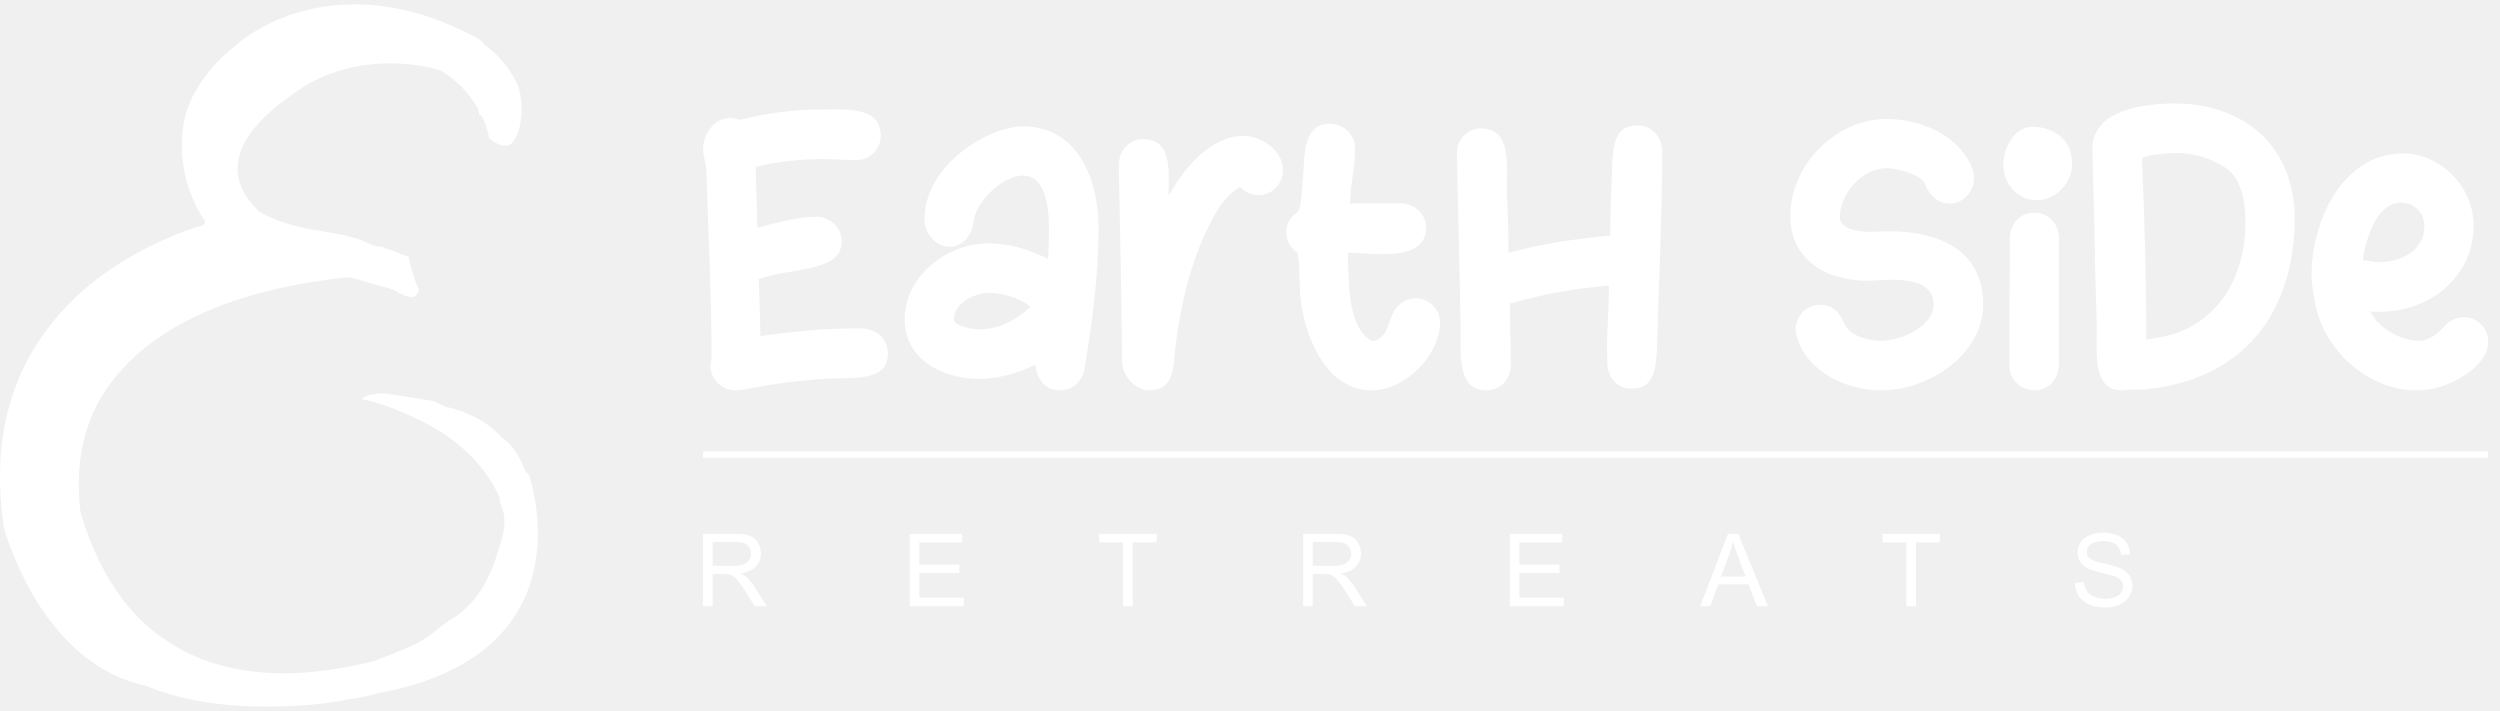
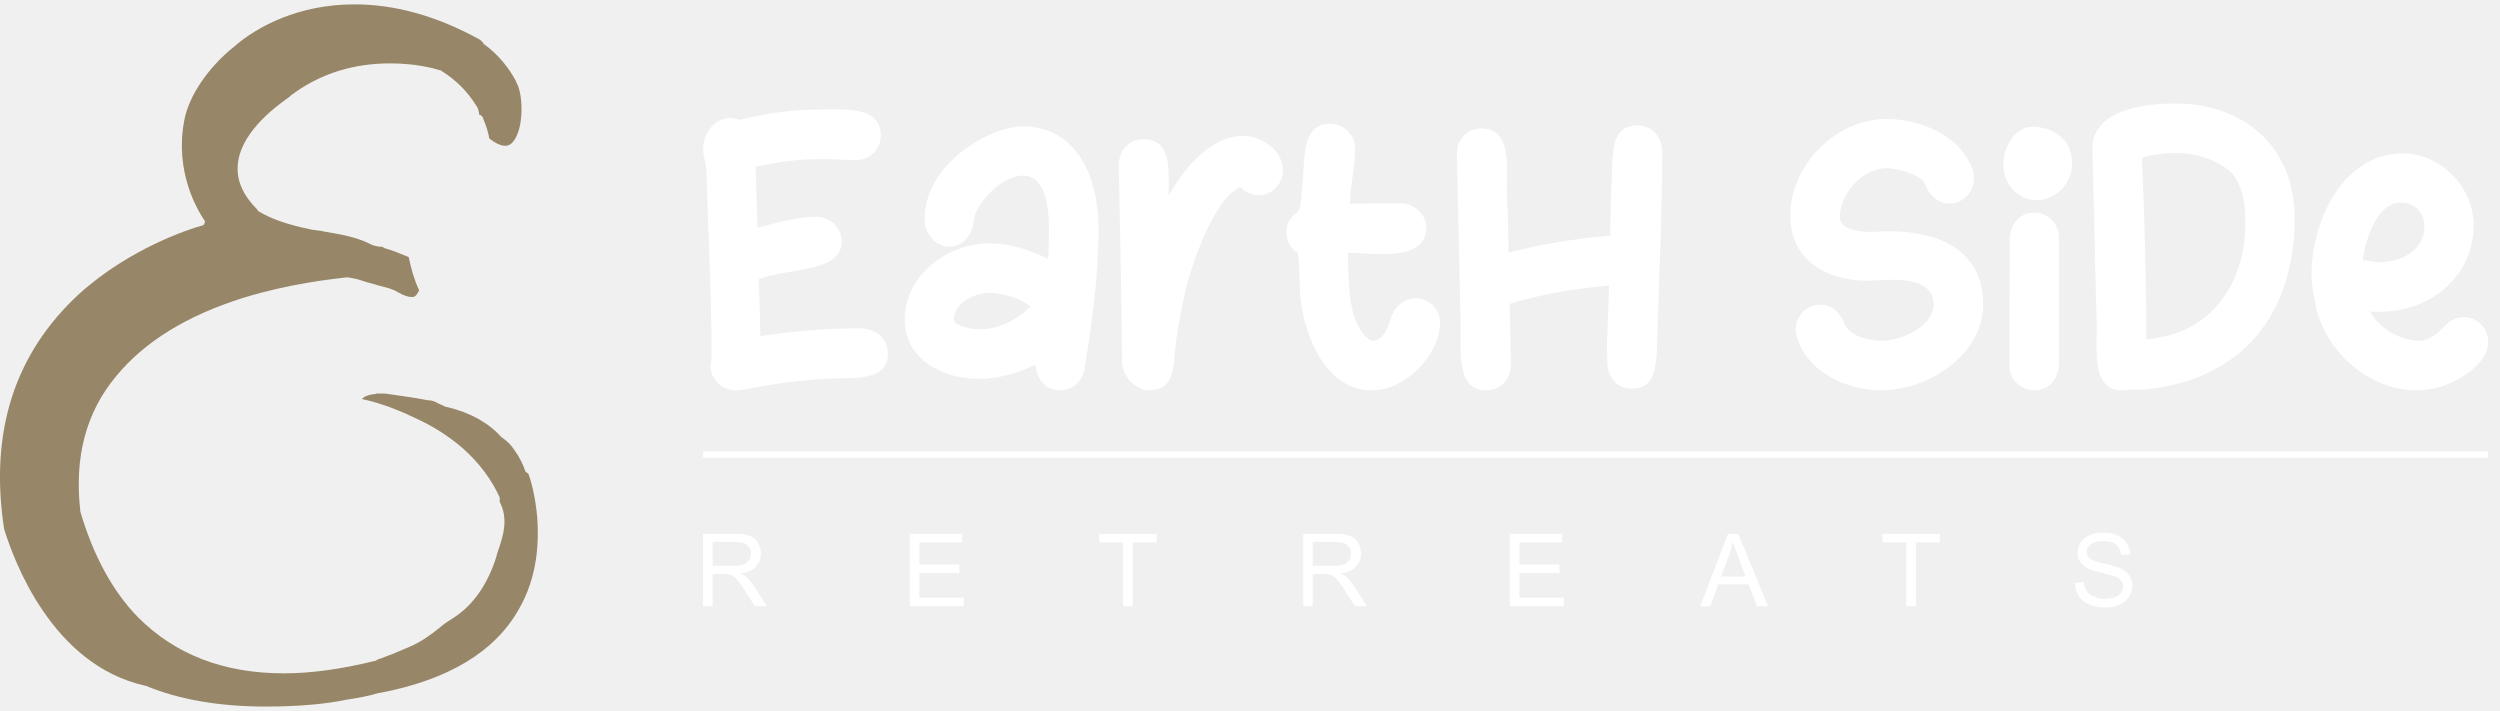
<svg xmlns="http://www.w3.org/2000/svg" contrastcolor="78D64B" template="Contrast" presentation="2.5" layouttype="undefined" specialfontid="undefined" id1="917" id2="000" companyname="Earth Side" companytagline="Retreats" version="1.1" viewBox="65 175 422 120">
  <g fill="#FFFFFF" fill-rule="nonzero" stroke="none" stroke-width="1" stroke-linecap="butt" stroke-linejoin="miter" stroke-miterlimit="10" stroke-dasharray="" stroke-dashoffset="0" font-family="none" font-weight="none" font-size="none" text-anchor="none" style="mix-blend-mode: normal">
    <g data-paper-data="{&quot;isGlobalGroup&quot;:true,&quot;bounds&quot;:{&quot;x&quot;:64.99999999999999,&quot;y&quot;:175.7343131261082,&quot;width&quot;:420,&quot;height&quot;:118.53137374778362}}">
      <g data-paper-data="{&quot;textHeightFactor&quot;:0.479392853378307,&quot;isSecondaryText&quot;:true}">
        <path d="M183.683,277.327v-12.208h5.413c1.088,0 1.915,0.11 2.482,0.329c0.566,0.219 1.019,0.607 1.357,1.162c0.339,0.555 0.508,1.169 0.508,1.84c0,0.866 -0.28,1.596 -0.841,2.19c-0.561,0.594 -1.427,0.972 -2.598,1.133c0.427,0.205 0.752,0.408 0.974,0.608c0.472,0.433 0.919,0.974 1.341,1.624l2.124,3.323h-2.032l-1.616,-2.54c-0.472,-0.733 -0.861,-1.294 -1.166,-1.682c-0.305,-0.389 -0.579,-0.661 -0.82,-0.816c-0.241,-0.155 -0.487,-0.264 -0.737,-0.325c-0.183,-0.039 -0.483,-0.058 -0.899,-0.058h-1.874v5.421zM185.299,270.507h3.473c0.738,0 1.316,-0.076 1.732,-0.229c0.416,-0.153 0.733,-0.397 0.949,-0.733c0.217,-0.336 0.325,-0.701 0.325,-1.095c0,-0.577 -0.21,-1.052 -0.629,-1.424c-0.419,-0.372 -1.081,-0.558 -1.986,-0.558h-3.864z" data-paper-data="{&quot;glyphName&quot;:&quot;R&quot;,&quot;glyphIndex&quot;:0,&quot;firstGlyphOfWord&quot;:true,&quot;word&quot;:1}" />
        <path d="M218.568,277.327v-12.208h8.827v1.441h-7.212v3.739h6.754v1.432h-6.754v4.156h7.495v1.441z" data-paper-data="{&quot;glyphName&quot;:&quot;E&quot;,&quot;glyphIndex&quot;:1,&quot;word&quot;:1}" />
        <path d="M254.578,277.327v-10.768h-4.022v-1.441h9.677v1.441h-4.039v10.768z" data-paper-data="{&quot;glyphName&quot;:&quot;T&quot;,&quot;glyphIndex&quot;:2,&quot;word&quot;:1}" />
        <path d="M284.979,277.327v-12.208h5.413c1.088,0 1.915,0.11 2.482,0.329c0.566,0.219 1.019,0.607 1.357,1.162c0.339,0.555 0.508,1.169 0.508,1.84c0,0.866 -0.28,1.596 -0.841,2.19c-0.561,0.594 -1.427,0.972 -2.598,1.133c0.427,0.205 0.752,0.408 0.974,0.608c0.472,0.433 0.919,0.974 1.341,1.624l2.124,3.323h-2.032l-1.616,-2.54c-0.472,-0.733 -0.861,-1.294 -1.166,-1.682c-0.305,-0.389 -0.579,-0.661 -0.82,-0.816c-0.241,-0.155 -0.487,-0.264 -0.737,-0.325c-0.183,-0.039 -0.483,-0.058 -0.899,-0.058h-1.874v5.421zM286.595,270.507h3.473c0.738,0 1.316,-0.076 1.732,-0.229c0.416,-0.153 0.733,-0.397 0.949,-0.733c0.217,-0.336 0.325,-0.701 0.325,-1.095c0,-0.577 -0.21,-1.052 -0.629,-1.424c-0.419,-0.372 -1.081,-0.558 -1.986,-0.558h-3.864z" data-paper-data="{&quot;glyphName&quot;:&quot;R&quot;,&quot;glyphIndex&quot;:3,&quot;word&quot;:1}" />
        <path d="M319.864,277.327v-12.208h8.827v1.441h-7.212v3.739h6.754v1.432h-6.754v4.156h7.495v1.441z" data-paper-data="{&quot;glyphName&quot;:&quot;E&quot;,&quot;glyphIndex&quot;:4,&quot;word&quot;:1}" />
        <path d="M351.995,277.327l4.688,-12.208h1.74l4.997,12.208h-1.84l-1.424,-3.697h-5.105l-1.341,3.697zM355.517,272.314h4.139l-1.274,-3.381c-0.389,-1.027 -0.677,-1.871 -0.866,-2.532c-0.155,0.783 -0.375,1.56 -0.658,2.332z" data-paper-data="{&quot;glyphName&quot;:&quot;A&quot;,&quot;glyphIndex&quot;:5,&quot;word&quot;:1}" />
        <path d="M386.788,277.327v-10.768h-4.022v-1.441h9.677v1.441h-4.039v10.768z" data-paper-data="{&quot;glyphName&quot;:&quot;T&quot;,&quot;glyphIndex&quot;:6,&quot;word&quot;:1}" />
        <path d="M415.232,273.405l1.524,-0.133c0.072,0.611 0.24,1.112 0.504,1.503c0.264,0.391 0.673,0.708 1.228,0.949c0.555,0.241 1.18,0.362 1.874,0.362c0.616,0 1.16,-0.092 1.632,-0.275c0.472,-0.183 0.823,-0.434 1.053,-0.754c0.23,-0.319 0.346,-0.668 0.346,-1.045c0,-0.383 -0.111,-0.718 -0.333,-1.003c-0.222,-0.286 -0.588,-0.526 -1.099,-0.72c-0.328,-0.128 -1.052,-0.326 -2.174,-0.595c-1.121,-0.269 -1.907,-0.523 -2.357,-0.762c-0.583,-0.305 -1.017,-0.684 -1.303,-1.137c-0.286,-0.452 -0.429,-0.959 -0.429,-1.52c0,-0.616 0.175,-1.192 0.525,-1.728c0.35,-0.536 0.861,-0.942 1.532,-1.22c0.672,-0.278 1.418,-0.416 2.24,-0.416c0.905,0 1.703,0.146 2.394,0.437c0.691,0.291 1.223,0.72 1.595,1.287c0.372,0.566 0.572,1.208 0.6,1.924l-1.549,0.117c-0.083,-0.772 -0.365,-1.355 -0.845,-1.749c-0.48,-0.394 -1.189,-0.591 -2.128,-0.591c-0.977,0 -1.689,0.179 -2.136,0.537c-0.447,0.358 -0.67,0.79 -0.67,1.295c0,0.439 0.158,0.799 0.475,1.083c0.311,0.283 1.123,0.573 2.436,0.87c1.313,0.297 2.214,0.557 2.702,0.779c0.711,0.328 1.235,0.743 1.574,1.245c0.339,0.502 0.508,1.081 0.508,1.736c0,0.65 -0.186,1.262 -0.558,1.836c-0.372,0.575 -0.906,1.022 -1.603,1.341c-0.697,0.319 -1.481,0.479 -2.353,0.479c-1.105,0 -2.031,-0.161 -2.777,-0.483c-0.747,-0.322 -1.332,-0.806 -1.757,-1.453c-0.425,-0.647 -0.648,-1.378 -0.67,-2.194z" data-paper-data="{&quot;glyphName&quot;:&quot;S&quot;,&quot;glyphIndex&quot;:7,&quot;lastGlyphOfWord&quot;:true,&quot;word&quot;:1}" />
        <path d="M183.683,252.277v-1.077h301.317v1.077z" data-paper-data="{&quot;isContainerTopLineAboveSecondaryText&quot;:true}" />
      </g>
      <g data-paper-data="{&quot;isPrimaryText&quot;:true}">
        <path d="M192.56,203.22c0.114,-0.057 0.171,-0.114 0.285,-0.114c3.585,-0.854 7.341,-1.252 10.983,-1.252c1.935,0 3.927,0.171 5.691,0.171c2.504,0 4.154,-2.049 4.154,-4.097c0,-5.122 -6.203,-4.439 -10.357,-4.439c-4.496,0 -8.877,0.626 -13.031,1.65c-0.114,0.057 -0.171,0.057 -0.285,0.057c-0.455,0 -1.138,-0.285 -1.707,-0.285c-2.731,0 -4.609,2.675 -4.609,5.292c0,1.081 0.569,2.618 0.569,3.87c0.285,10.243 0.854,20.315 0.854,31.128c0,0.512 -0.171,1.081 -0.171,1.593c0,2.162 1.878,4.097 4.268,4.097c0.398,0 0.854,-0.057 1.252,-0.114c4.723,-0.91 9.788,-1.707 15.023,-1.878c4.211,-0.171 9.389,0.341 9.389,-4.211c0,-2.675 -2.049,-4.268 -4.837,-4.268c-5.406,0 -10.812,0.455 -16.673,1.309c-0.057,-3.244 -0.171,-6.43 -0.285,-9.617c0.171,0 0.341,-0.171 0.569,-0.171c5.577,-1.821 13.43,-1.081 13.43,-6.203c0,-2.39 -2.049,-4.154 -4.211,-4.154c-2.902,0 -6.715,0.967 -9.617,1.764c-0.114,0.057 -0.228,0.057 -0.398,0.057c-0.114,-3.414 -0.171,-6.772 -0.285,-10.186z" data-paper-data="{&quot;glyphName&quot;:&quot;E&quot;,&quot;glyphIndex&quot;:0,&quot;firstGlyphOfWord&quot;:true,&quot;word&quot;:1}" />
        <path d="M239.735,236.567c0.398,2.447 1.593,4.325 4.211,4.325c2.106,0 3.756,-1.536 4.097,-3.528c1.252,-7.398 2.39,-15.763 2.39,-23.616c0,-10.072 -4.496,-17.413 -12.747,-17.413c-5.691,0 -16.617,6.373 -16.617,15.649c0,2.333 1.764,4.666 4.211,4.666c2.162,0 3.927,-1.935 4.097,-4.439c0.341,-2.959 4.723,-7.568 8.308,-7.568c3.756,0 4.382,5.122 4.382,9.048c0,1.536 -0.057,3.073 -0.114,4.666c0,0.114 0,0.228 -0.057,0.341c-0.171,-0.057 -0.285,-0.114 -0.341,-0.171c-3.073,-1.48 -6.26,-2.447 -9.617,-2.447c-7.17,0 -14.226,5.577 -14.226,12.804c0,6.943 6.601,10.072 12.576,10.072c3.13,0 6.601,-0.967 9.446,-2.39zM238.996,226.722c-0.114,0.171 -0.171,0.228 -0.285,0.285c-2.333,2.106 -5.122,3.585 -8.479,3.585c-1.138,0 -4.211,-0.569 -4.211,-1.65c0,-2.845 3.471,-4.496 6.032,-4.496c1.935,0 4.439,0.683 6.317,1.878c0.114,0.114 0.455,0.398 0.626,0.398z" data-paper-data="{&quot;glyphName&quot;:&quot;a&quot;,&quot;glyphIndex&quot;:1,&quot;word&quot;:1}" />
        <path d="M274.334,206.577c0.854,0.854 1.992,1.366 3.073,1.366c2.504,0 4.154,-2.106 4.154,-4.154c0,-3.699 -3.983,-5.861 -6.658,-5.861c-5.292,0 -9.845,5.178 -12.292,9.56c-0.114,0.114 -0.114,0.285 -0.285,0.341c-0.057,-0.114 -0.057,-0.228 -0.057,-0.285c0,-3.927 0.569,-9.048 -4.382,-9.048c-2.162,0 -4.04,1.821 -4.04,4.439c0.228,11.04 0.455,22.193 0.569,33.29c0.114,2.447 2.447,4.666 4.552,4.666c3.927,0 4.154,-3.414 4.382,-6.772c0.74,-6.601 2.276,-13.771 5.349,-20.259c1.309,-2.731 3.073,-5.975 5.634,-7.284z" data-paper-data="{&quot;glyphName&quot;:&quot;r&quot;,&quot;glyphIndex&quot;:2,&quot;word&quot;:1}" />
        <path d="M292.886,209.366c0,-2.902 0.854,-6.089 0.854,-9.389c0,-2.276 -2.049,-4.097 -4.211,-4.097c-4.78,0 -4.268,5.691 -4.609,9.389c-0.171,1.536 -0.228,5.008 -0.854,5.463c-1.252,0.91 -1.935,1.992 -1.935,3.471c0,1.423 0.683,2.618 1.821,3.414c0.455,0.285 0.341,6.317 0.626,8.194c0.854,6.544 4.496,15.08 11.95,15.08c5.804,0 11.552,-6.032 11.552,-11.495c0,-2.333 -1.992,-4.04 -4.097,-4.04c-1.821,0 -3.414,1.252 -4.04,2.902c-0.455,1.195 -1.138,4.268 -3.244,4.268c-0.228,0 -0.455,-0.114 -0.626,-0.285c-3.585,-2.618 -3.414,-9.674 -3.528,-14.056c0,-0.171 0.057,-0.285 0.057,-0.512c1.536,0 3.642,0.228 5.691,0.228c3.756,0 7.455,-0.683 7.455,-4.552c0,-2.049 -1.935,-4.04 -4.382,-4.04c-2.845,0 -5.634,0.057 -8.479,0.057z" data-paper-data="{&quot;glyphName&quot;:&quot;t&quot;,&quot;glyphIndex&quot;:3,&quot;word&quot;:1}" />
        <path d="M319.631,217.674c0,-3.414 -0.114,-6.886 -0.285,-10.3c0,-4.552 0.854,-10.698 -4.382,-10.698c-1.992,0 -4.04,1.65 -4.04,4.097c0.228,9.731 0.398,19.12 0.626,28.737c0.114,4.496 -0.91,11.381 4.325,11.381c2.447,0 4.154,-1.935 4.154,-4.268c0,-3.471 -0.171,-6.886 -0.171,-10.357c5.463,-1.65 11.04,-2.561 16.73,-3.073c0,3.756 -0.341,7.568 -0.341,11.324c0,0.171 0.057,0.398 0.057,0.569c0,0.341 0,0.683 0,1.024c0,2.504 1.593,4.496 4.097,4.496c3.585,0 4.04,-2.845 4.268,-6.26c0.285,-10.755 0.91,-22.592 0.91,-33.745c0,-2.447 -1.707,-4.439 -4.154,-4.439c-3.699,0 -4.097,3.016 -4.268,6.43c-0.171,4.04 -0.341,8.138 -0.341,12.178c-5.804,0.512 -11.495,1.366 -17.186,2.902z" data-paper-data="{&quot;glyphName&quot;:&quot;h&quot;,&quot;glyphIndex&quot;:4,&quot;lastGlyphOfWord&quot;:true,&quot;word&quot;:1}" />
        <path d="M383.764,214.032c-0.512,0 -1.081,0.057 -1.65,0.057v0c0,0 -0.512,0.057 -1.309,0.057c-1.878,0 -5.235,-0.341 -5.235,-2.504c0,-3.699 3.528,-8.251 7.967,-8.251c1.195,0 5.975,0.91 6.544,2.959c0.683,1.821 2.276,3.016 3.983,3.016c2.276,0 4.154,-1.935 4.154,-4.382c0,-0.626 -0.171,-1.195 -0.398,-1.764c-2.106,-5.349 -8.65,-8.138 -14.397,-8.138c-8.422,0 -16.218,7.625 -16.218,16.389c0,7.568 6.317,10.926 13.088,10.926c0.797,0 2.39,-0.171 4.097,-0.171c3.244,0 6.999,0.626 6.999,4.154c0,3.699 -5.349,6.146 -8.934,6.146c-1.764,0 -5.235,-0.683 -6.146,-2.959c-0.797,-1.935 -2.162,-3.13 -4.04,-3.13c-2.504,0 -4.154,2.049 -4.154,4.154c0,0.455 0.057,0.91 0.228,1.366c1.764,5.975 8.593,8.934 14.113,8.934c8.308,0 17.299,-6.203 17.299,-14.454c0,-9.845 -8.422,-12.405 -15.991,-12.405z" data-paper-data="{&quot;glyphName&quot;:&quot;S&quot;,&quot;glyphIndex&quot;:5,&quot;firstGlyphOfWord&quot;:true,&quot;word&quot;:2}" />
        <path d="M412.502,214.487c-0.285,-1.992 -1.935,-3.585 -4.154,-3.585c-2.447,0 -4.097,1.992 -4.097,4.496c0,7.113 -0.057,14.226 -0.057,21.34c0,2.39 1.992,4.154 4.211,4.154c2.561,0 4.154,-2.049 4.154,-4.666c0,-6.943 0,-13.885 0,-20.828c0,-0.285 0,-0.626 -0.057,-0.91zM413.412,198.611c-1.195,-1.366 -3.244,-2.219 -5.292,-2.219c-3.073,0 -4.951,3.471 -4.951,6.43c0,3.414 2.618,5.975 5.577,5.975c3.813,0 6.032,-3.585 6.032,-5.861c0,-1.935 -0.455,-3.244 -1.366,-4.325z" data-paper-data="{&quot;glyphName&quot;:&quot;i&quot;,&quot;glyphIndex&quot;:6,&quot;word&quot;:2}" />
        <path d="M418.648,217.959h-0.057c0.114,3.813 0.228,7.568 0.341,11.381c0.114,4.552 -1.024,11.552 4.268,11.552c0.455,0 0.967,-0.114 1.423,-0.114c0.455,0 0.91,0 1.366,0c0.455,0 0.91,0 1.366,-0.057c18.381,-2.049 24.982,-15.194 24.982,-28.794c0,-12.69 -9.105,-19.462 -20.145,-19.462c-4.894,0 -13.999,0.91 -13.999,7.682c0.171,5.918 0.285,11.893 0.455,17.812zM427.297,232.356c0,-9.731 -0.285,-20.6 -0.74,-30.445c0,-0.797 4.666,-1.081 5.804,-1.081c2.959,0 5.747,0.854 8.251,2.447c2.845,1.821 3.414,6.032 3.414,9.276c0,10.3 -5.691,18.096 -14.909,19.462c-0.569,0.171 -1.309,0.171 -1.821,0.341z" data-paper-data="{&quot;glyphName&quot;:&quot;d&quot;,&quot;glyphIndex&quot;:7,&quot;word&quot;:2}" />
        <path d="M465.083,227.576c0.512,0 0.967,0.057 1.48,0.057c8.991,0 15.991,-6.26 15.991,-14.511c0,-6.943 -5.975,-12.235 -11.893,-12.235c-10.186,0 -15.478,11.381 -15.478,20.543c0,1.195 0.285,3.016 0.569,4.496c1.536,8.65 9.389,14.966 17.129,14.966c0.91,0 1.821,-0.114 2.788,-0.285c3.244,-0.626 9.333,-3.699 9.333,-7.91c0,-2.276 -1.821,-4.154 -4.04,-4.154c-1.366,0 -2.447,0.569 -3.244,1.423c-1.423,1.536 -2.675,2.561 -4.496,2.561c-2.561,0 -6.601,-1.821 -8.138,-4.951zM463.831,218.926c0.285,-2.219 1.878,-9.731 6.487,-9.731c2.618,0 3.927,2.219 3.927,3.983c0,4.211 -4.097,6.089 -7.739,6.089c-0.91,0 -1.821,-0.341 -2.675,-0.341z" data-paper-data="{&quot;glyphName&quot;:&quot;e&quot;,&quot;glyphIndex&quot;:8,&quot;lastGlyphOfWord&quot;:true,&quot;word&quot;:2}" />
      </g>
-       <g data-paper-data="{&quot;fillRule&quot;:&quot;nonzero&quot;,&quot;fillRuleOriginal&quot;:&quot;nonzero&quot;,&quot;isIcon&quot;:true,&quot;iconStyle&quot;:&quot;standalone&quot;,&quot;selectedEffects&quot;:{&quot;container&quot;:&quot;&quot;,&quot;transformation&quot;:&quot;&quot;,&quot;pattern&quot;:&quot;&quot;},&quot;bounds&quot;:{&quot;x&quot;:64.99999999999999,&quot;y&quot;:175.7343131261082,&quot;width&quot;:90.78345873979039,&quot;height&quot;:118.53137374778362},&quot;iconType&quot;:&quot;icon&quot;,&quot;rawIconId&quot;:&quot;8f5cf720-f14b-4ff9-963b-604b6e14c36a&quot;,&quot;isDetailed&quot;:false,&quot;suitableAsStandaloneIcon&quot;:true}">
+       <g fill="#978667" data-paper-data="{&quot;fillRule&quot;:&quot;nonzero&quot;,&quot;fillRuleOriginal&quot;:&quot;nonzero&quot;,&quot;isIcon&quot;:true,&quot;iconStyle&quot;:&quot;standalone&quot;,&quot;selectedEffects&quot;:{&quot;container&quot;:&quot;&quot;,&quot;transformation&quot;:&quot;&quot;,&quot;pattern&quot;:&quot;&quot;},&quot;bounds&quot;:{&quot;x&quot;:64.99999999999999,&quot;y&quot;:175.7343131261082,&quot;width&quot;:90.78345873979039,&quot;height&quot;:118.53137374778362},&quot;iconType&quot;:&quot;icon&quot;,&quot;rawIconId&quot;:&quot;8f5cf720-f14b-4ff9-963b-604b6e14c36a&quot;,&quot;isDetailed&quot;:false,&quot;suitableAsStandaloneIcon&quot;:true}">
        <path d="M152.565,277.866c3.218,-5.501 3.425,-11.521 3.114,-15.569c-0.311,-3.633 -1.142,-6.435 -1.453,-7.265l-0.104,-0.104c-0.104,-0.104 -0.311,-0.208 -0.415,-0.311c-0.415,-1.246 -1.038,-2.491 -1.868,-3.633c-0.519,-0.83 -1.246,-1.557 -2.18,-2.18l-0.104,-0.104c-2.18,-2.387 -5.19,-4.048 -9.03,-4.982h-0.208c-0.208,-0.104 -0.623,-0.311 -1.349,-0.623c-0.519,-0.311 -1.038,-0.519 -1.557,-0.519h-0.104c-2.18,-0.415 -4.359,-0.727 -6.539,-1.038c-0.311,0 -0.519,-0.104 -0.83,-0.104h-0.934h-0.415h-0.104c-0.104,0.104 -0.208,0.104 -0.415,0.104c-0.934,0.104 -1.661,0.415 -1.972,0.83c1.661,0.311 4.982,1.246 9.03,3.218c3.01,1.349 5.709,3.114 7.992,5.086c2.802,2.491 4.878,5.293 6.228,8.303v0.415v0.104v0.208c1.557,3.01 0.519,5.916 -0.311,8.407c-0.104,0.311 -0.208,0.519 -0.208,0.727c-1.453,4.671 -3.84,8.2 -7.162,10.379c-0.83,0.519 -1.661,1.038 -2.491,1.764c-1.557,1.246 -3.114,2.387 -5.086,3.218l-2.699,1.142c-0.727,0.311 -1.453,0.519 -2.18,0.83c-0.415,0.104 -0.727,0.311 -0.934,0.415h-0.104c-5.501,1.349 -10.587,2.076 -15.258,2.076c-10.068,0 -18.268,-3.114 -24.599,-9.445c-4.359,-4.463 -7.577,-10.483 -9.757,-17.852v-0.104c-1.038,-9.03 0.934,-16.607 6.02,-22.731c4.774,-5.812 11.936,-10.275 21.589,-13.285c7.784,-2.387 14.739,-3.114 17.333,-3.425h0.104c0.934,0.104 1.868,0.311 2.699,0.623c0.83,0.311 1.661,0.415 2.491,0.727c1.142,0.311 2.387,0.519 3.529,1.246c0.934,0.519 1.661,0.727 2.18,0.727c0.311,0 0.727,0 1.246,-1.142c-0.83,-1.764 -1.349,-3.633 -1.764,-5.605c-1.246,-0.519 -2.699,-1.142 -4.256,-1.557v-0.104c-0.208,-0.104 -0.519,-0.104 -0.83,-0.104c-0.519,-0.104 -1.038,-0.208 -1.557,-0.519c-2.387,-1.142 -4.878,-1.557 -7.369,-1.972c-1.142,-0.311 -1.868,-0.208 -3.01,-0.519c-3.425,-0.727 -6.228,-1.661 -8.407,-3.01c0,-0.104 -0.104,-0.104 -0.104,-0.208c-2.387,-2.387 -3.529,-4.878 -3.321,-7.473c0.311,-5.19 5.812,-9.549 8.511,-11.417c0.415,-0.311 0.623,-0.623 0.934,-0.727l0.104,-0.104c4.671,-3.321 10.068,-4.982 16.192,-4.982c4.256,0 7.369,0.83 8.303,1.142c0.104,0 0.208,0 0.311,0.104c2.491,1.557 4.463,3.529 5.916,5.916l0.104,0.104c0.311,0.519 0.311,1.038 0.415,1.453c0.208,0 0.415,0.104 0.519,0.311c0.727,1.661 1.038,2.906 1.142,3.633c1.038,0.83 1.972,1.246 2.699,1.246c0.727,0 1.246,-0.415 1.764,-1.349c1.453,-2.595 1.142,-7.784 0.104,-9.341v-0.104c-1.246,-2.387 -3.01,-4.567 -5.397,-6.331h-0.104v-0.104c-0.208,-0.311 -0.415,-0.519 -0.727,-0.727c-7.162,-3.944 -14.22,-5.916 -21.07,-5.916c-9.445,0 -16.399,3.737 -20.24,7.058c-4.567,3.633 -7.784,8.511 -8.511,12.559c-1.661,8.719 2.283,15.154 3.321,16.711c0.208,0.208 0.208,0.415 0.104,0.623c-0.104,0.311 -0.311,0.415 -0.519,0.415c-1.868,0.519 -12.04,3.737 -20.655,11.521c-10.898,10.068 -15.154,23.25 -12.663,39.649c1.661,5.397 8.096,22.938 23.769,26.467h0.104c5.709,2.387 12.559,3.529 20.343,3.529c5.293,0 10.068,-0.415 13.493,-1.142c1.972,-0.311 3.84,-0.623 5.501,-1.142h0.104c11.625,-2.18 19.513,-6.954 23.561,-14.116z" data-paper-data="{&quot;isPathIcon&quot;:true}" />
      </g>
    </g>
  </g>
</svg>
